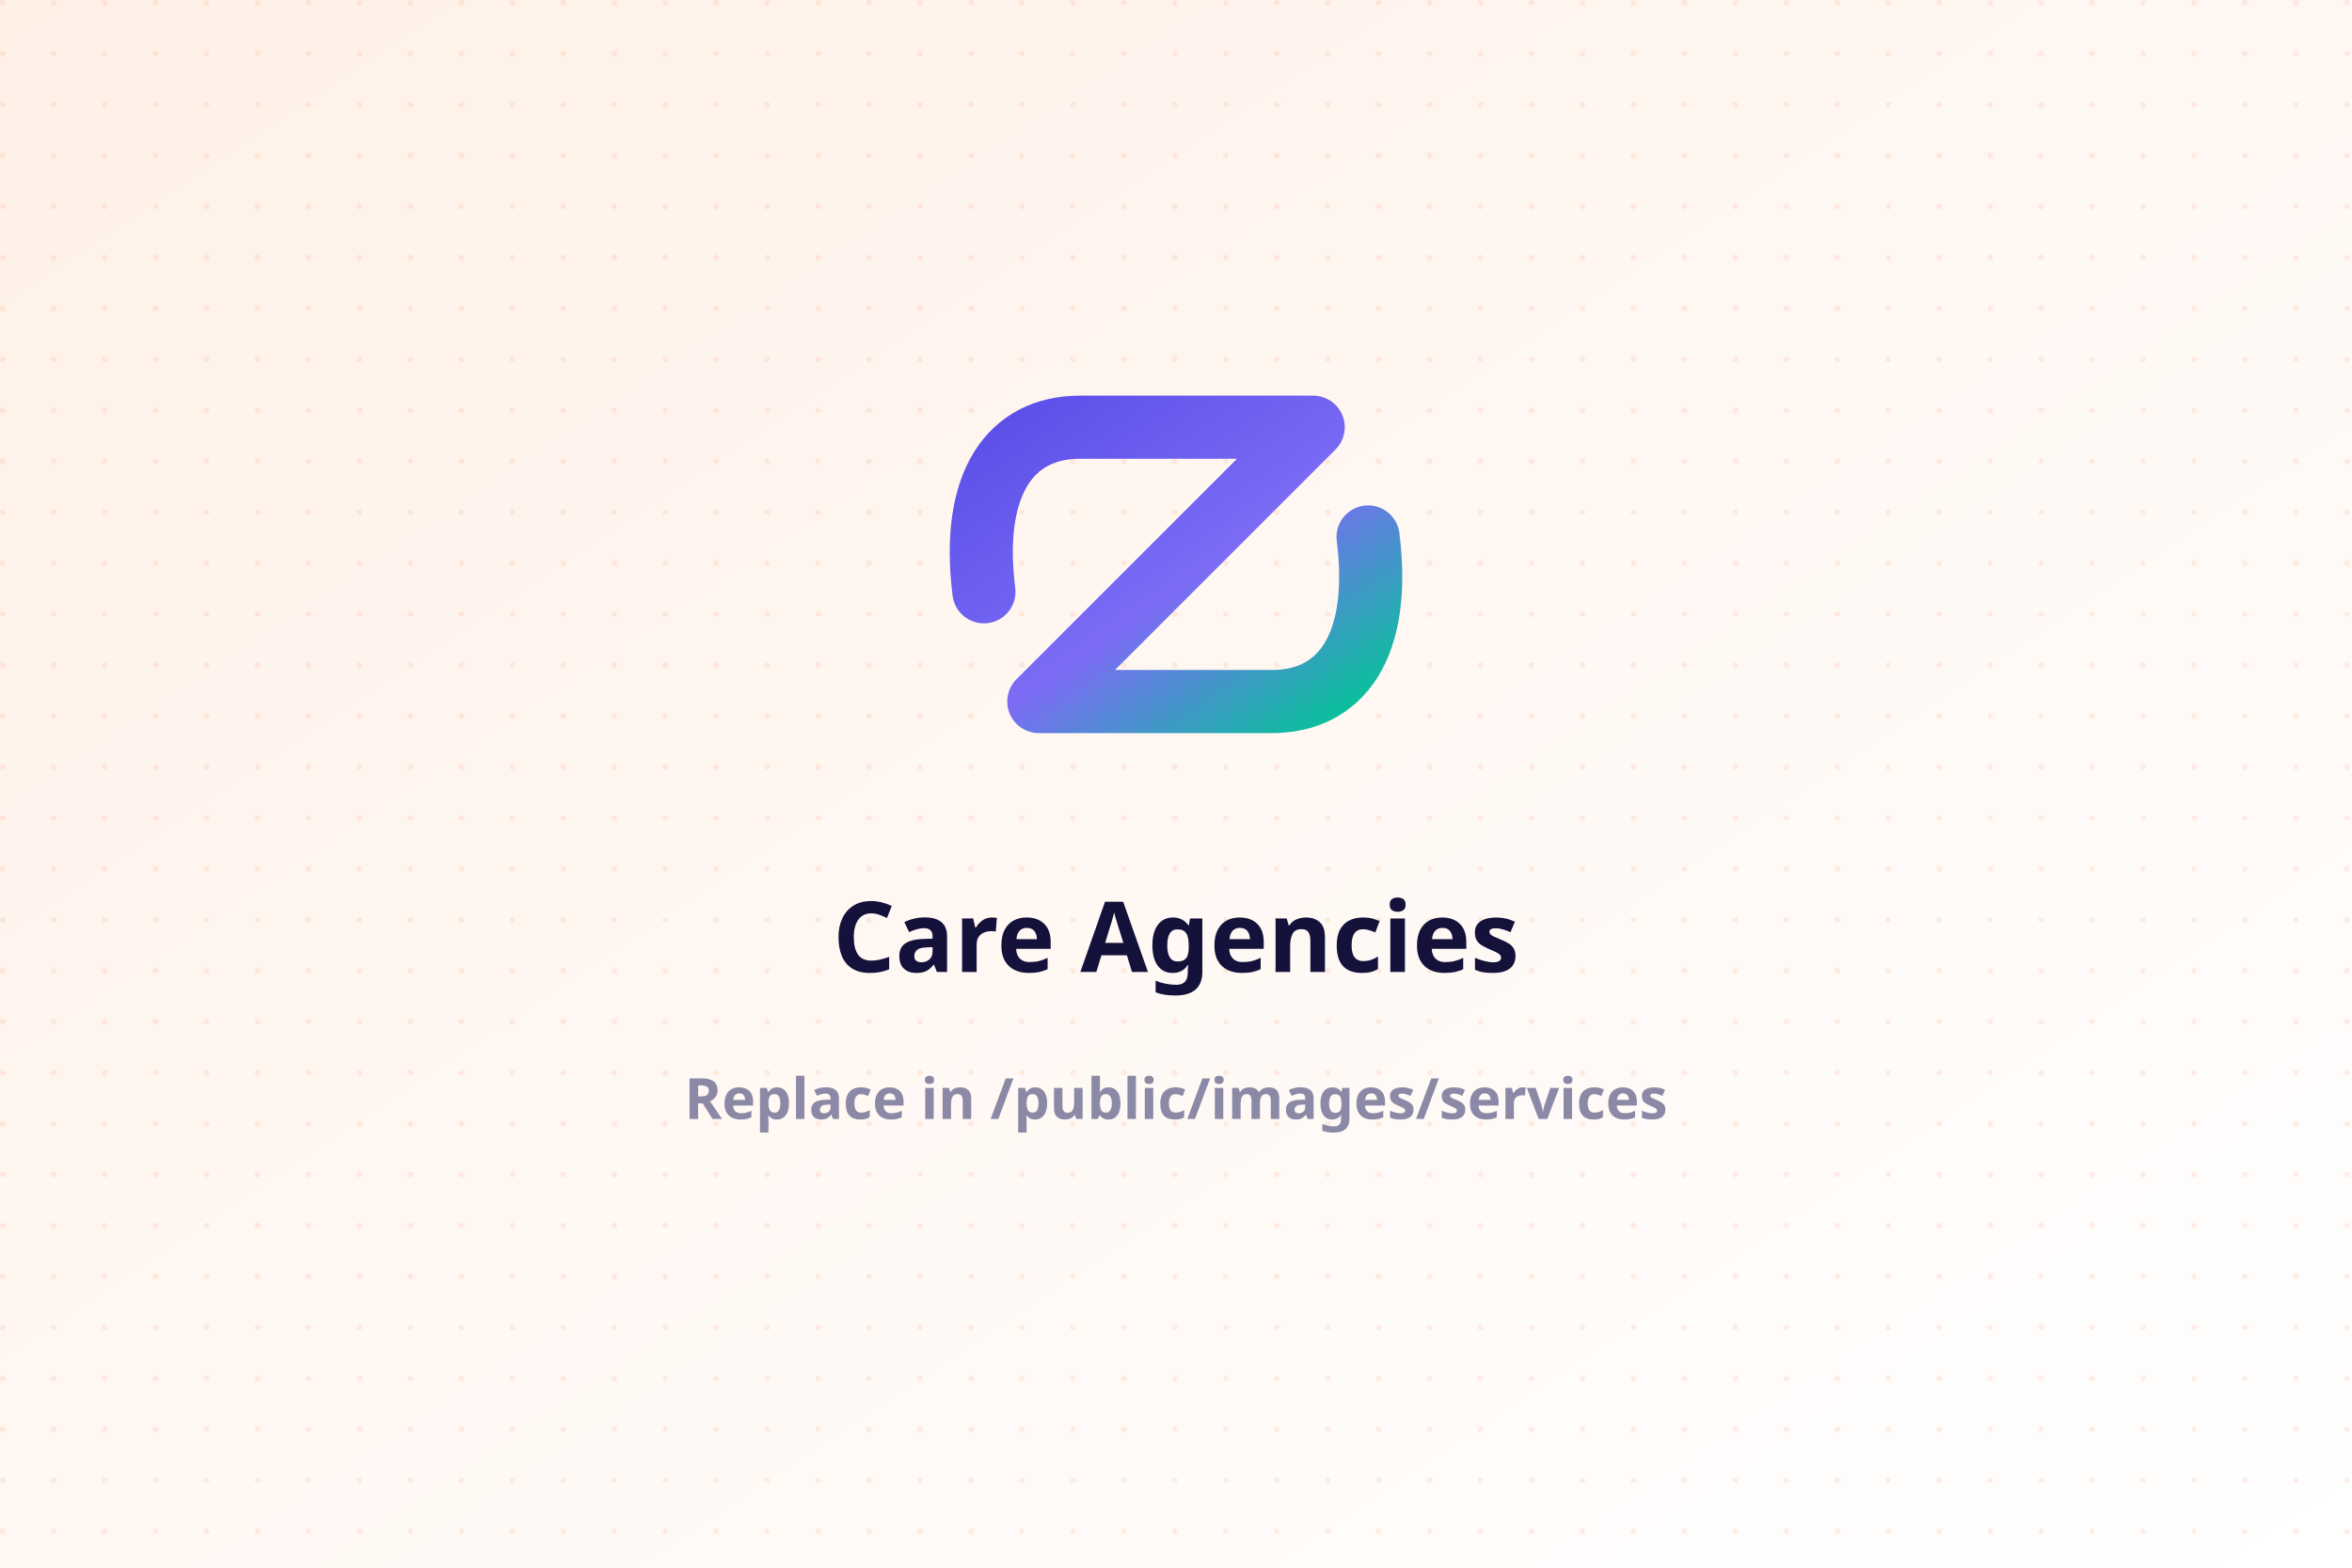
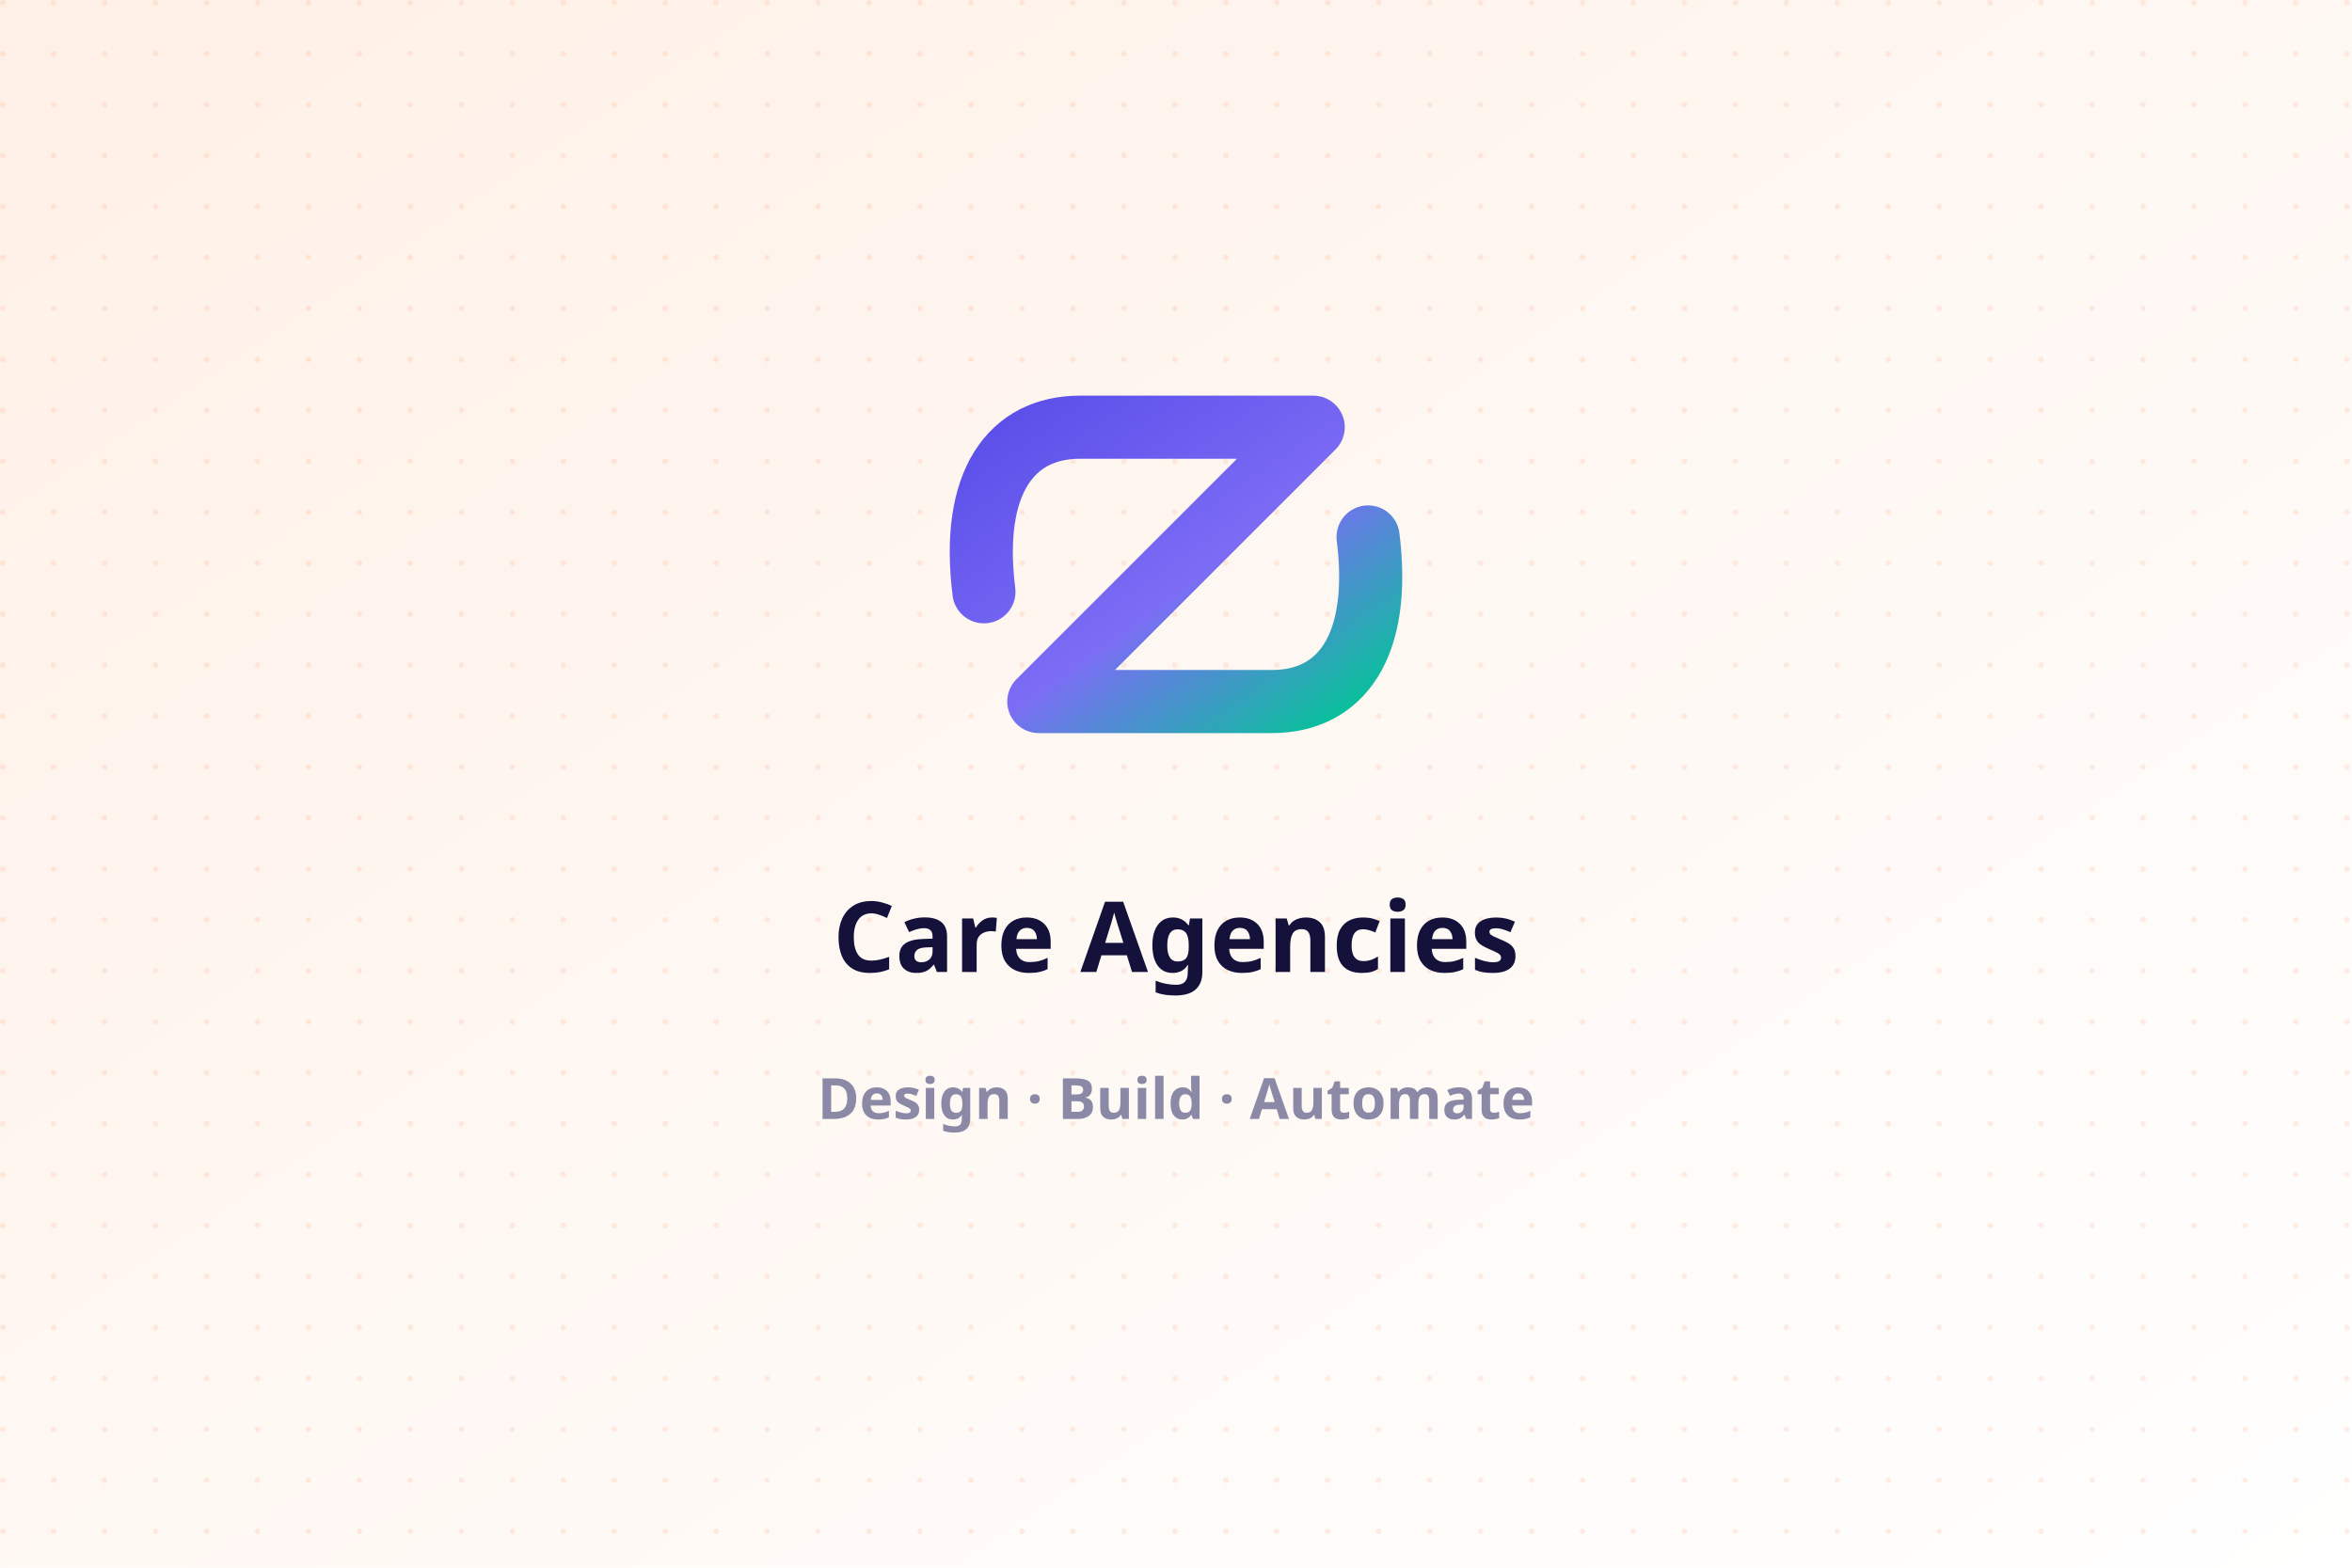
- <svg xmlns="http://www.w3.org/2000/svg" viewBox="0 0 1200 800" width="1200" height="800" role="img" aria-label="Care Agencies placeholder">
+ <svg xmlns="http://www.w3.org/2000/svg" viewBox="0 0 1200 800" width="1200" height="800" role="img" aria-label="Care Agencies — Flowzync">
  <defs>
    <linearGradient id="g" x1="0" y1="0" x2="1" y2="1">
      <stop offset="0" stop-color="#FFF0E6" />
      <stop offset="1" stop-color="#FFFFFF" />
    </linearGradient>
    <linearGradient id="s" x1="0" y1="0" x2="1" y2="1">
      <stop offset="0" stop-color="#5B4FE9" />
      <stop offset=".55" stop-color="#7C6CF5" />
      <stop offset="1" stop-color="#06C299" />
    </linearGradient>
    <pattern id="d" width="26" height="26" patternUnits="userSpaceOnUse">
      <circle cx="1.4" cy="1.4" r="1.4" fill="#FF7A3D" opacity=".13" />
    </pattern>
  </defs>
  <rect width="1200" height="800" fill="url(#g)" />
  <rect width="1200" height="800" fill="url(#d)" />
  <g transform="translate(432.0 120.0) scale(7.000)">
    <path d="M10 26 C9 18 12 14 17 14 H34 L14 34 H31 C36 34 39 30 38 22" fill="none" stroke="url(#s)" stroke-width="4.6" stroke-linecap="round" stroke-linejoin="round" />
  </g>
  <text x="50%" y="496" text-anchor="middle" font-family="Sora, Segoe UI, sans-serif" font-weight="700" font-size="50" fill="#14123B">Care Agencies</text>
-   <text x="50%" y="571" text-anchor="middle" font-family="Manrope, Segoe UI, sans-serif" font-weight="600" font-size="29" fill="#8B89A6">Replace in /public/images/services</text>
+   <text x="50%" y="571" text-anchor="middle" font-family="Manrope, Segoe UI, sans-serif" font-weight="600" font-size="29" fill="#8B89A6">Design · Build · Automate</text>
</svg>
